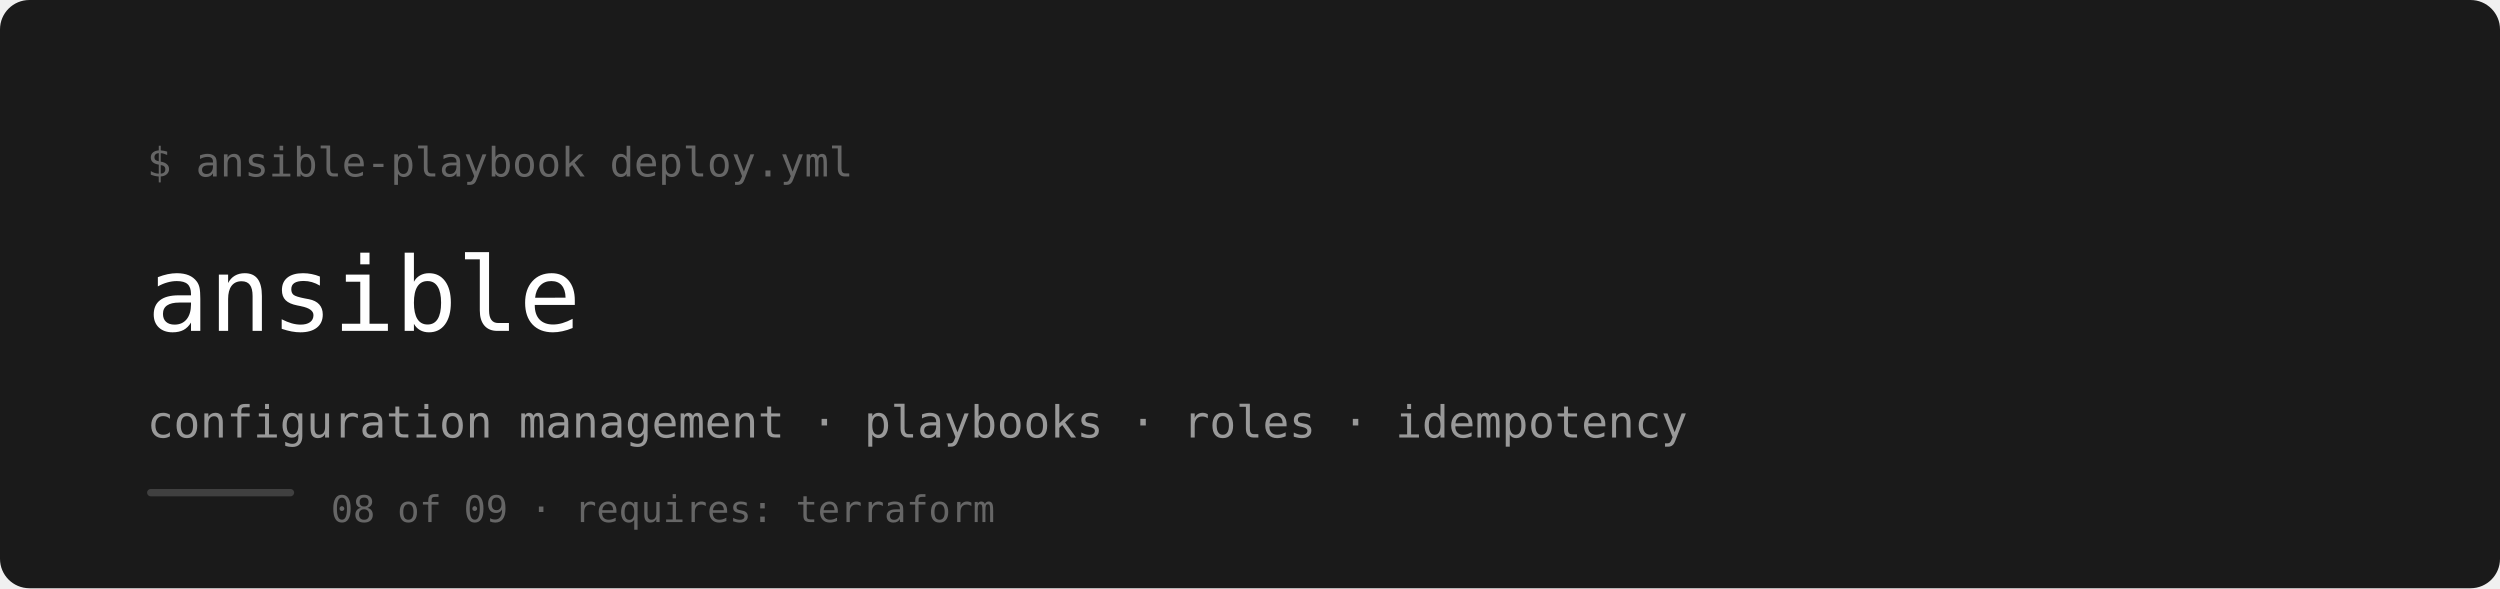
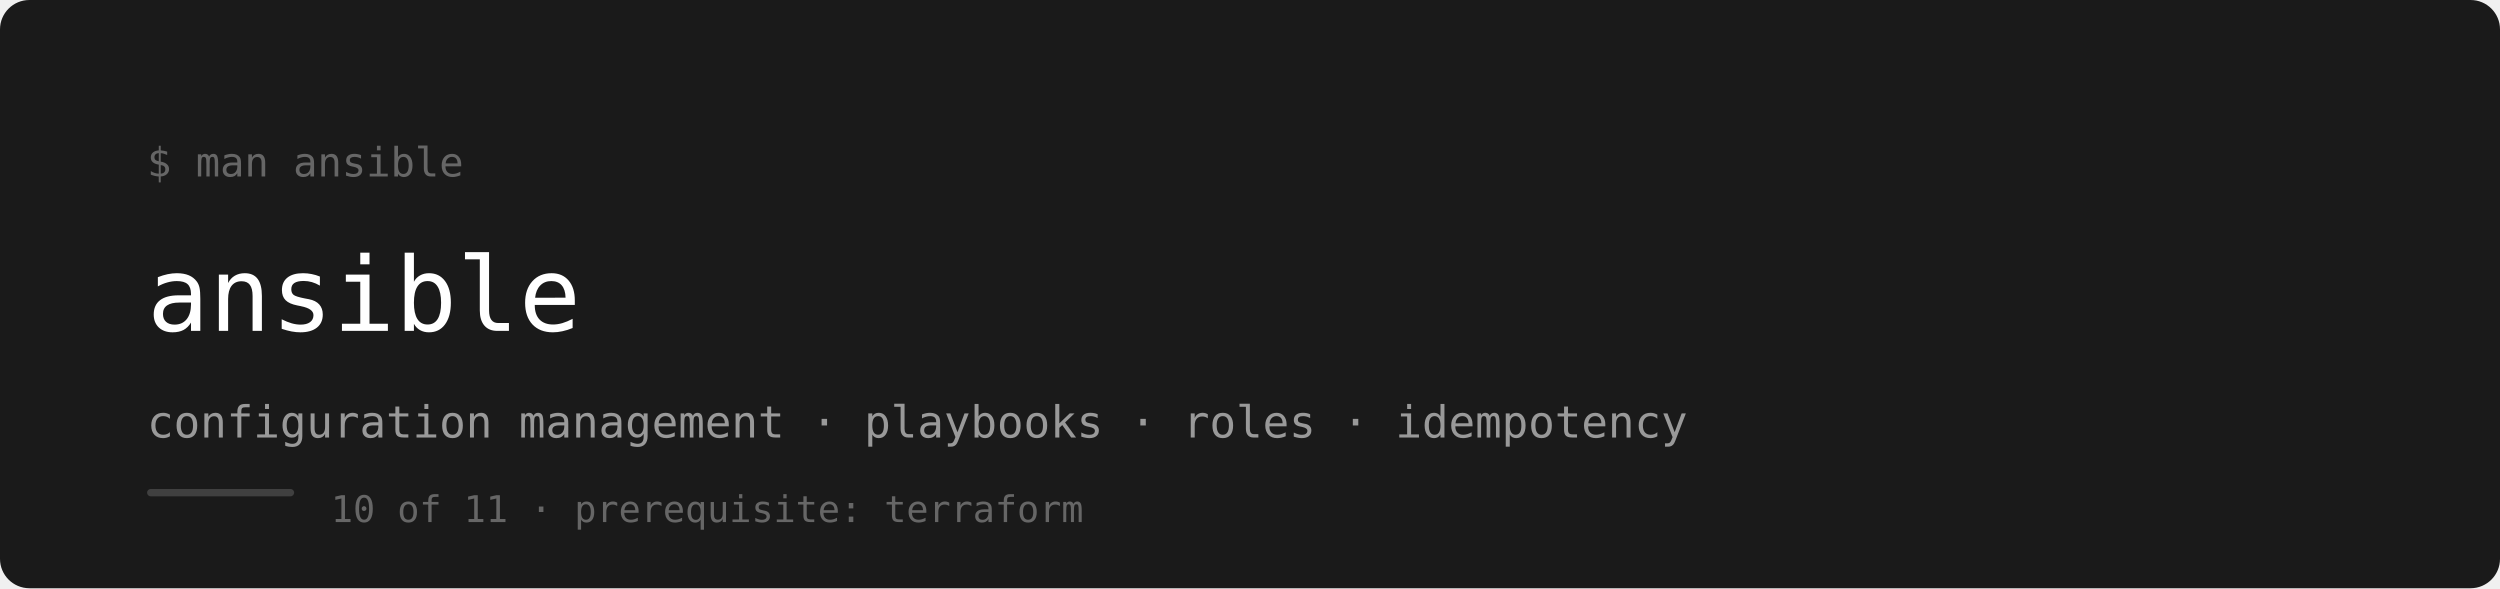
<svg xmlns="http://www.w3.org/2000/svg" width="100%" viewBox="0 0 680 160">
  <rect x="0" y="0" width="680" height="160" rx="8" fill="#1a1a1a" />
-   <text x="40" y="48" font-family="monospace" font-size="11" fill="#666666">$ ansible-playbook deploy.yml</text>
+   <text x="40" y="48" font-family="monospace" font-size="11" fill="#666666">$ man ansible</text>
  <text x="40" y="90" font-family="monospace" font-size="28" fill="#ffffff" font-weight="500">ansible</text>
  <text x="40" y="119" font-family="monospace" font-size="12" fill="#999999">configuration management · playbooks · roles · idempotency</text>
  <rect x="40" y="133" width="40" height="2" rx="1" fill="#666666" opacity="0.5" />
-   <text x="90" y="142" font-family="monospace" font-size="10" fill="#666666">08 of 09 · requires: terraform</text>
+   <text x="90" y="142" font-family="monospace" font-size="10" fill="#666666">10 of 11 · prerequisite: terraform</text>
</svg>
